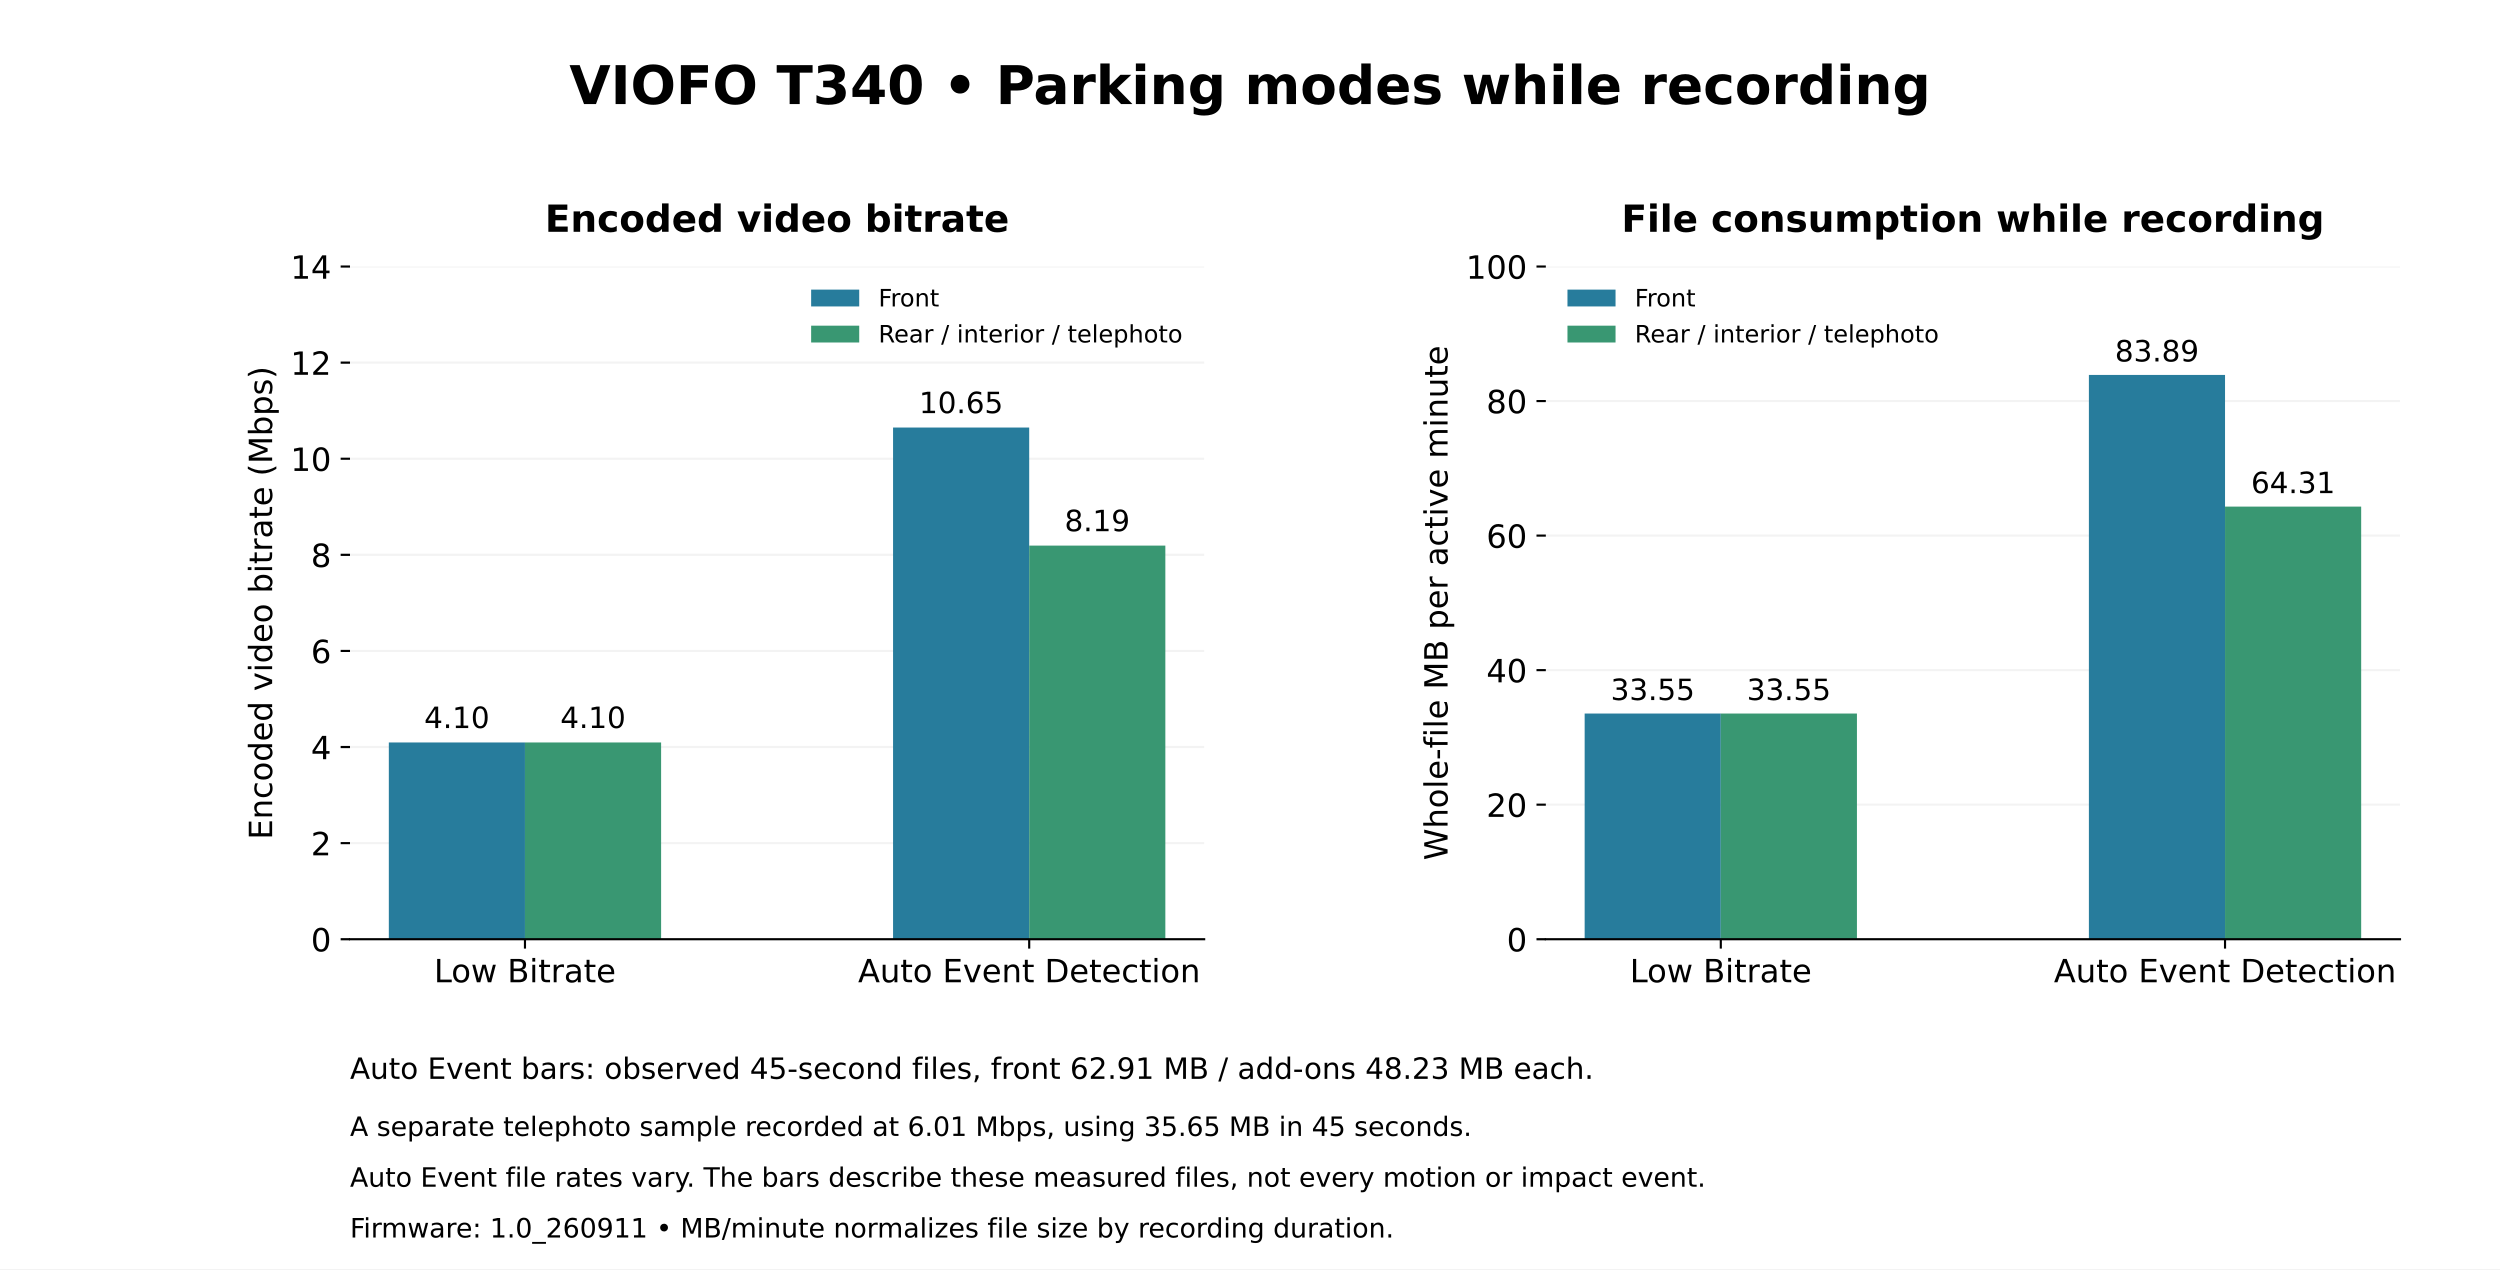
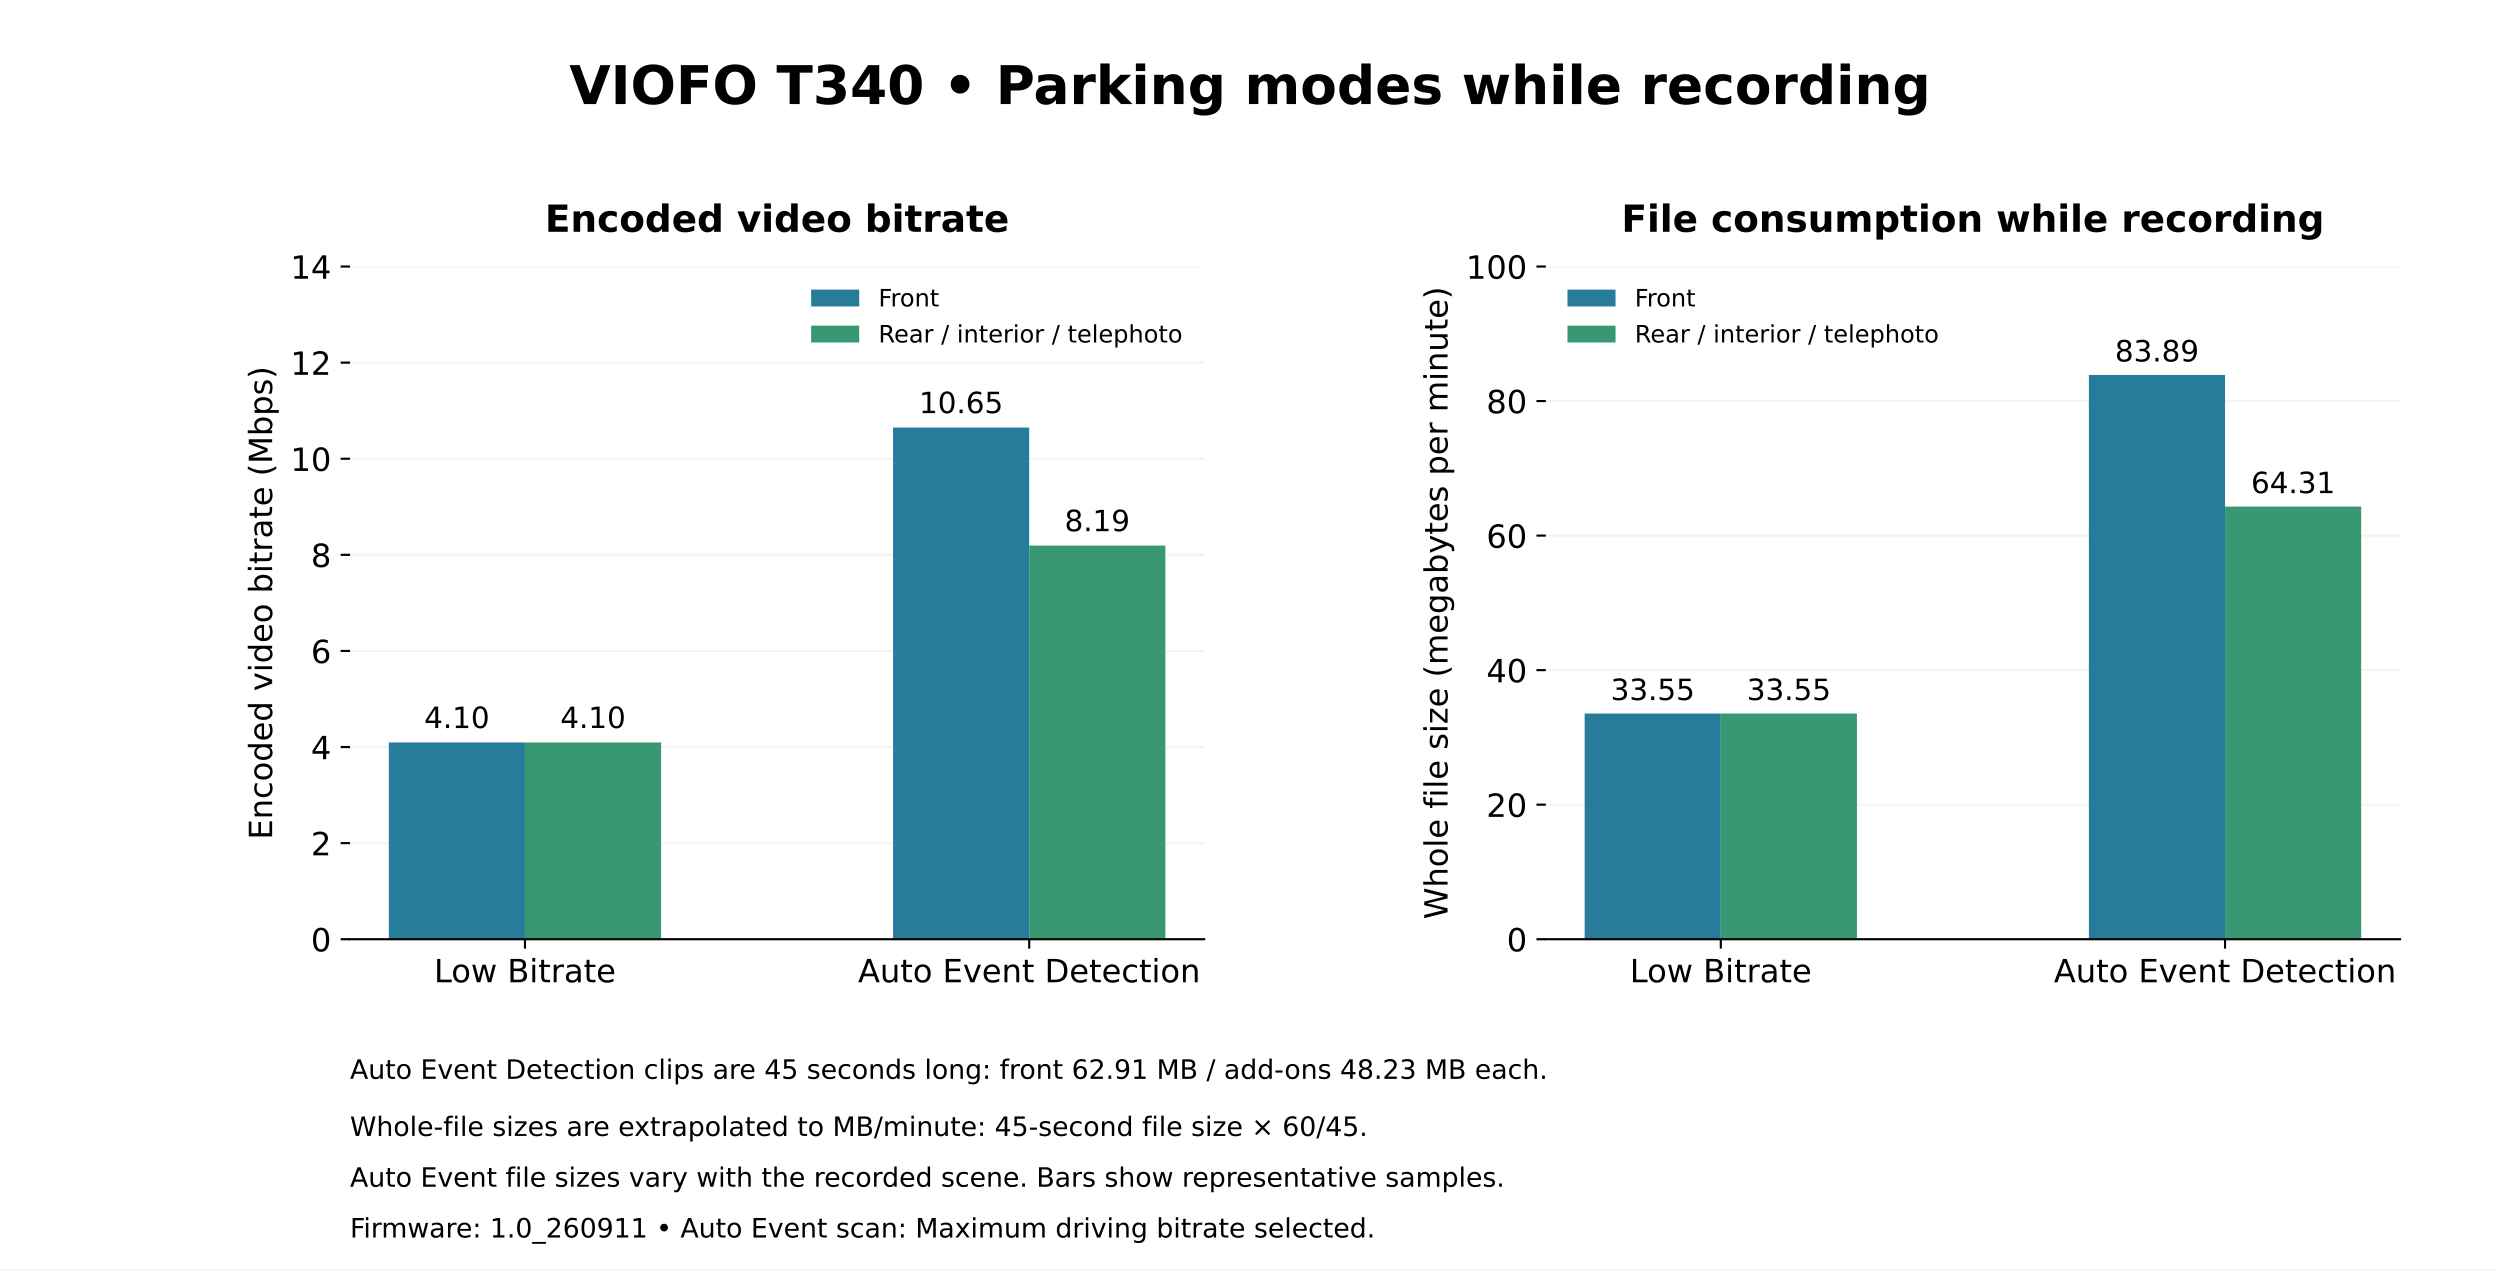
<svg xmlns="http://www.w3.org/2000/svg" xmlns:xlink="http://www.w3.org/1999/xlink" width="936pt" height="475.2pt" viewBox="0 0 936 475.2" version="1.1">
  <defs>
    <style type="text/css">*{stroke-linejoin: round; stroke-linecap: butt}</style>
  </defs>
  <g id="figure_1">
    <g id="patch_1">
      <path d="M 0 475.2 L 936 475.2 L 936 0 L 0 0 z " style="fill: #ffffff" />
    </g>
    <g id="axes_1">
      <g id="patch_2">
        <path d="M 131.04 351.648 L 450.84 351.648 L 450.84 99.792 L 131.04 99.792 z " style="fill: #ffffff" />
      </g>
      <g id="matplotlib.axis_1">
        <g id="xtick_1">
          <g id="line2d_1">
            <defs>
-               <path id="m3270af9898" d="M 0 0 L 0 3.5 " style="stroke: #000000; stroke-width: 0.8" />
+               <path id="m8ce4611e6d" d="M 0 0 L 0 3.5 " style="stroke: #000000; stroke-width: 0.8" />
            </defs>
            <g>
-               <use xlink:href="#m3270af9898" x="196.548" y="351.648" style="stroke: #000000; stroke-width: 0.8" />
+               <use xlink:href="#m8ce4611e6d" x="196.548" y="351.648" style="stroke: #000000; stroke-width: 0.8" />
            </g>
          </g>
          <g id="text_1">
            <text style="font-size: 12px; font-family: 'DejaVu Sans'; text-anchor: middle" x="196.548" y="367.766" transform="rotate(-0 196.548 367.7661)">Low Bitrate</text>
          </g>
        </g>
        <g id="xtick_2">
          <g id="line2d_2">
            <g>
-               <use xlink:href="#m3270af9898" x="385.332" y="351.648" style="stroke: #000000; stroke-width: 0.8" />
+               <use xlink:href="#m8ce4611e6d" x="385.332" y="351.648" style="stroke: #000000; stroke-width: 0.8" />
            </g>
          </g>
          <g id="text_2">
            <text style="font-size: 12px; font-family: 'DejaVu Sans'; text-anchor: middle" x="385.332" y="367.766" transform="rotate(-0 385.332 367.7661)">Auto Event Detection</text>
          </g>
        </g>
      </g>
      <g id="matplotlib.axis_2">
        <g id="ytick_1">
          <g id="line2d_3">
-             <path d="M 131.04 351.648 L 450.84 351.648 " clip-path="url(#p0d73a6a5a8)" style="fill: none; stroke: #b0b0b0; stroke-opacity: 0.16; stroke-width: 0.8; stroke-linecap: square" />
+             <path d="M 131.04 351.648 L 450.84 351.648 " clip-path="url(#pb75bc6b487)" style="fill: none; stroke: #b0b0b0; stroke-opacity: 0.16; stroke-width: 0.8; stroke-linecap: square" />
          </g>
          <g id="line2d_4">
            <defs>
-               <path id="mc222944e84" d="M 0 0 L -3.5 0 " style="stroke: #000000; stroke-width: 0.8" />
+               <path id="m103dabc2ce" d="M 0 0 L -3.5 0 " style="stroke: #000000; stroke-width: 0.8" />
            </defs>
            <g>
-               <use xlink:href="#mc222944e84" x="131.04" y="351.648" style="stroke: #000000; stroke-width: 0.8" />
+               <use xlink:href="#m103dabc2ce" x="131.04" y="351.648" style="stroke: #000000; stroke-width: 0.8" />
            </g>
          </g>
          <g id="text_3">
            <text style="font-size: 12px; font-family: 'DejaVu Sans'; text-anchor: end" x="124.04" y="356.207" transform="rotate(-0 124.04 356.2066)">0</text>
          </g>
        </g>
        <g id="ytick_2">
          <g id="line2d_5">
-             <path d="M 131.04 315.669 L 450.84 315.669 " clip-path="url(#p0d73a6a5a8)" style="fill: none; stroke: #b0b0b0; stroke-opacity: 0.16; stroke-width: 0.8; stroke-linecap: square" />
+             <path d="M 131.04 315.669 L 450.84 315.669 " clip-path="url(#pb75bc6b487)" style="fill: none; stroke: #b0b0b0; stroke-opacity: 0.16; stroke-width: 0.8; stroke-linecap: square" />
          </g>
          <g id="line2d_6">
            <g>
-               <use xlink:href="#mc222944e84" x="131.04" y="315.669" style="stroke: #000000; stroke-width: 0.8" />
+               <use xlink:href="#m103dabc2ce" x="131.04" y="315.669" style="stroke: #000000; stroke-width: 0.8" />
            </g>
          </g>
          <g id="text_4">
            <text style="font-size: 12px; font-family: 'DejaVu Sans'; text-anchor: end" x="124.04" y="320.227" transform="rotate(-0 124.04 320.2272)">2</text>
          </g>
        </g>
        <g id="ytick_3">
          <g id="line2d_7">
-             <path d="M 131.04 279.689 L 450.84 279.689 " clip-path="url(#p0d73a6a5a8)" style="fill: none; stroke: #b0b0b0; stroke-opacity: 0.16; stroke-width: 0.8; stroke-linecap: square" />
+             <path d="M 131.04 279.689 L 450.84 279.689 " clip-path="url(#pb75bc6b487)" style="fill: none; stroke: #b0b0b0; stroke-opacity: 0.16; stroke-width: 0.8; stroke-linecap: square" />
          </g>
          <g id="line2d_8">
            <g>
-               <use xlink:href="#mc222944e84" x="131.04" y="279.689" style="stroke: #000000; stroke-width: 0.8" />
+               <use xlink:href="#m103dabc2ce" x="131.04" y="279.689" style="stroke: #000000; stroke-width: 0.8" />
            </g>
          </g>
          <g id="text_5">
            <text style="font-size: 12px; font-family: 'DejaVu Sans'; text-anchor: end" x="124.04" y="284.248" transform="rotate(-0 124.04 284.2477)">4</text>
          </g>
        </g>
        <g id="ytick_4">
          <g id="line2d_9">
-             <path d="M 131.04 243.71 L 450.84 243.71 " clip-path="url(#p0d73a6a5a8)" style="fill: none; stroke: #b0b0b0; stroke-opacity: 0.16; stroke-width: 0.8; stroke-linecap: square" />
+             <path d="M 131.04 243.71 L 450.84 243.71 " clip-path="url(#pb75bc6b487)" style="fill: none; stroke: #b0b0b0; stroke-opacity: 0.16; stroke-width: 0.8; stroke-linecap: square" />
          </g>
          <g id="line2d_10">
            <g>
-               <use xlink:href="#mc222944e84" x="131.04" y="243.71" style="stroke: #000000; stroke-width: 0.8" />
+               <use xlink:href="#m103dabc2ce" x="131.04" y="243.71" style="stroke: #000000; stroke-width: 0.8" />
            </g>
          </g>
          <g id="text_6">
            <text style="font-size: 12px; font-family: 'DejaVu Sans'; text-anchor: end" x="124.04" y="248.268" transform="rotate(-0 124.04 248.2683)">6</text>
          </g>
        </g>
        <g id="ytick_5">
          <g id="line2d_11">
-             <path d="M 131.04 207.73 L 450.84 207.73 " clip-path="url(#p0d73a6a5a8)" style="fill: none; stroke: #b0b0b0; stroke-opacity: 0.16; stroke-width: 0.8; stroke-linecap: square" />
+             <path d="M 131.04 207.73 L 450.84 207.73 " clip-path="url(#pb75bc6b487)" style="fill: none; stroke: #b0b0b0; stroke-opacity: 0.16; stroke-width: 0.8; stroke-linecap: square" />
          </g>
          <g id="line2d_12">
            <g>
-               <use xlink:href="#mc222944e84" x="131.04" y="207.73" style="stroke: #000000; stroke-width: 0.8" />
+               <use xlink:href="#m103dabc2ce" x="131.04" y="207.73" style="stroke: #000000; stroke-width: 0.8" />
            </g>
          </g>
          <g id="text_7">
            <text style="font-size: 12px; font-family: 'DejaVu Sans'; text-anchor: end" x="124.04" y="212.289" transform="rotate(-0 124.04 212.2889)">8</text>
          </g>
        </g>
        <g id="ytick_6">
          <g id="line2d_13">
-             <path d="M 131.04 171.751 L 450.84 171.751 " clip-path="url(#p0d73a6a5a8)" style="fill: none; stroke: #b0b0b0; stroke-opacity: 0.16; stroke-width: 0.8; stroke-linecap: square" />
+             <path d="M 131.04 171.751 L 450.84 171.751 " clip-path="url(#pb75bc6b487)" style="fill: none; stroke: #b0b0b0; stroke-opacity: 0.16; stroke-width: 0.8; stroke-linecap: square" />
          </g>
          <g id="line2d_14">
            <g>
-               <use xlink:href="#mc222944e84" x="131.04" y="171.751" style="stroke: #000000; stroke-width: 0.8" />
+               <use xlink:href="#m103dabc2ce" x="131.04" y="171.751" style="stroke: #000000; stroke-width: 0.8" />
            </g>
          </g>
          <g id="text_8">
            <text style="font-size: 12px; font-family: 'DejaVu Sans'; text-anchor: end" x="124.04" y="176.309" transform="rotate(-0 124.04 176.3095)">10</text>
          </g>
        </g>
        <g id="ytick_7">
          <g id="line2d_15">
-             <path d="M 131.04 135.771 L 450.84 135.771 " clip-path="url(#p0d73a6a5a8)" style="fill: none; stroke: #b0b0b0; stroke-opacity: 0.16; stroke-width: 0.8; stroke-linecap: square" />
+             <path d="M 131.04 135.771 L 450.84 135.771 " clip-path="url(#pb75bc6b487)" style="fill: none; stroke: #b0b0b0; stroke-opacity: 0.16; stroke-width: 0.8; stroke-linecap: square" />
          </g>
          <g id="line2d_16">
            <g>
-               <use xlink:href="#mc222944e84" x="131.04" y="135.771" style="stroke: #000000; stroke-width: 0.8" />
+               <use xlink:href="#m103dabc2ce" x="131.04" y="135.771" style="stroke: #000000; stroke-width: 0.8" />
            </g>
          </g>
          <g id="text_9">
            <text style="font-size: 12px; font-family: 'DejaVu Sans'; text-anchor: end" x="124.04" y="140.33" transform="rotate(-0 124.04 140.33)">12</text>
          </g>
        </g>
        <g id="ytick_8">
          <g id="line2d_17">
-             <path d="M 131.04 99.792 L 450.84 99.792 " clip-path="url(#p0d73a6a5a8)" style="fill: none; stroke: #b0b0b0; stroke-opacity: 0.16; stroke-width: 0.8; stroke-linecap: square" />
+             <path d="M 131.04 99.792 L 450.84 99.792 " clip-path="url(#pb75bc6b487)" style="fill: none; stroke: #b0b0b0; stroke-opacity: 0.16; stroke-width: 0.8; stroke-linecap: square" />
          </g>
          <g id="line2d_18">
            <g>
-               <use xlink:href="#mc222944e84" x="131.04" y="99.792" style="stroke: #000000; stroke-width: 0.8" />
+               <use xlink:href="#m103dabc2ce" x="131.04" y="99.792" style="stroke: #000000; stroke-width: 0.8" />
            </g>
          </g>
          <g id="text_10">
            <text style="font-size: 12px; font-family: 'DejaVu Sans'; text-anchor: end" x="124.04" y="104.351" transform="rotate(-0 124.04 104.3506)">14</text>
          </g>
        </g>
        <g id="text_11">
          <text style="font-size: 12px; font-family: 'DejaVu Sans'; text-anchor: middle" x="101.887" y="225.72" transform="rotate(-90 101.8872 225.72)">Encoded video bitrate (Mbps)</text>
        </g>
      </g>
      <g id="patch_3">
-         <path d="M 145.576 351.648 L 196.548 351.648 L 196.548 277.976 L 145.576 277.976 z " clip-path="url(#p0d73a6a5a8)" style="fill: #277c9c" />
+         <path d="M 145.576 351.648 L 196.548 351.648 L 196.548 277.976 L 145.576 277.976 z " clip-path="url(#pb75bc6b487)" style="fill: #277c9c" />
      </g>
      <g id="patch_4">
-         <path d="M 334.36 351.648 L 385.332 351.648 L 385.332 160.08 L 334.36 160.08 z " clip-path="url(#p0d73a6a5a8)" style="fill: #277c9c" />
+         <path d="M 334.36 351.648 L 385.332 351.648 L 385.332 160.08 L 334.36 160.08 z " clip-path="url(#pb75bc6b487)" style="fill: #277c9c" />
      </g>
      <g id="patch_5">
-         <path d="M 196.548 351.648 L 247.52 351.648 L 247.52 277.972 L 196.548 277.972 z " clip-path="url(#p0d73a6a5a8)" style="fill: #399772" />
+         <path d="M 196.548 351.648 L 247.52 351.648 L 247.52 277.972 L 196.548 277.972 z " clip-path="url(#pb75bc6b487)" style="fill: #399772" />
      </g>
      <g id="patch_6">
-         <path d="M 385.332 351.648 L 436.304 351.648 L 436.304 204.281 L 385.332 204.281 z " clip-path="url(#p0d73a6a5a8)" style="fill: #399772" />
+         <path d="M 385.332 351.648 L 436.304 351.648 L 436.304 204.281 L 385.332 204.281 z " clip-path="url(#pb75bc6b487)" style="fill: #399772" />
      </g>
      <g id="patch_7">
        <path d="M 131.04 351.648 L 450.84 351.648 " style="fill: none; stroke: #000000; stroke-width: 0.8; stroke-linejoin: miter; stroke-linecap: square" />
      </g>
      <g id="text_12">
        <text style="font-size: 11px; font-family: 'DejaVu Sans'; text-anchor: middle" x="171.062" y="272.579" transform="rotate(-0 171.0622 272.5795)">4.10</text>
      </g>
      <g id="text_13">
        <text style="font-size: 11px; font-family: 'DejaVu Sans'; text-anchor: middle" x="359.846" y="154.683" transform="rotate(-0 359.8461 154.6829)">10.65</text>
      </g>
      <g id="text_14">
        <text style="font-size: 11px; font-family: 'DejaVu Sans'; text-anchor: middle" x="222.034" y="272.575" transform="rotate(-0 222.0339 272.5748)">4.10</text>
      </g>
      <g id="text_15">
        <text style="font-size: 11px; font-family: 'DejaVu Sans'; text-anchor: middle" x="410.818" y="198.884" transform="rotate(-0 410.8178 198.8843)">8.19</text>
      </g>
      <g id="text_16">
        <text style="font-weight: 700; font-size: 14px; font-family: 'DejaVu Sans'; text-anchor: middle" x="290.94" y="86.792" transform="rotate(-0 290.94 86.792)">Encoded video bitrate</text>
      </g>
      <g id="legend_1">
        <g id="patch_8">
          <path d="M 303.691 114.731 L 321.691 114.731 L 321.691 108.431 L 303.691 108.431 z " style="fill: #277c9c" />
        </g>
        <g id="text_17">
          <text style="font-size: 9px; font-family: 'DejaVu Sans'; text-anchor: start" x="328.891" y="114.731" transform="rotate(-0 328.8914 114.7306)">Front</text>
        </g>
        <g id="patch_9">
          <path d="M 303.691 128.231 L 321.691 128.231 L 321.691 121.931 L 303.691 121.931 z " style="fill: #399772" />
        </g>
        <g id="text_18">
          <text style="font-size: 9px; font-family: 'DejaVu Sans'; text-anchor: start" x="328.891" y="128.231" transform="rotate(-0 328.8914 128.2313)">Rear / interior / telephoto</text>
        </g>
      </g>
    </g>
    <g id="axes_2">
      <g id="patch_10">
        <path d="M 578.76 351.648 L 898.56 351.648 L 898.56 99.792 L 578.76 99.792 z " style="fill: #ffffff" />
      </g>
      <g id="matplotlib.axis_3">
        <g id="xtick_3">
          <g id="line2d_19">
            <g>
-               <use xlink:href="#m3270af9898" x="644.268" y="351.648" style="stroke: #000000; stroke-width: 0.8" />
+               <use xlink:href="#m8ce4611e6d" x="644.268" y="351.648" style="stroke: #000000; stroke-width: 0.8" />
            </g>
          </g>
          <g id="text_19">
            <text style="font-size: 12px; font-family: 'DejaVu Sans'; text-anchor: middle" x="644.268" y="367.766" transform="rotate(-0 644.268 367.7661)">Low Bitrate</text>
          </g>
        </g>
        <g id="xtick_4">
          <g id="line2d_20">
            <g>
-               <use xlink:href="#m3270af9898" x="833.052" y="351.648" style="stroke: #000000; stroke-width: 0.8" />
+               <use xlink:href="#m8ce4611e6d" x="833.052" y="351.648" style="stroke: #000000; stroke-width: 0.8" />
            </g>
          </g>
          <g id="text_20">
            <text style="font-size: 12px; font-family: 'DejaVu Sans'; text-anchor: middle" x="833.052" y="367.766" transform="rotate(-0 833.052 367.7661)">Auto Event Detection</text>
          </g>
        </g>
      </g>
      <g id="matplotlib.axis_4">
        <g id="ytick_9">
          <g id="line2d_21">
-             <path d="M 578.76 351.648 L 898.56 351.648 " clip-path="url(#pb7f9d63420)" style="fill: none; stroke: #b0b0b0; stroke-opacity: 0.16; stroke-width: 0.8; stroke-linecap: square" />
+             <path d="M 578.76 351.648 L 898.56 351.648 " clip-path="url(#pa70969dfa4)" style="fill: none; stroke: #b0b0b0; stroke-opacity: 0.16; stroke-width: 0.8; stroke-linecap: square" />
          </g>
          <g id="line2d_22">
            <g>
-               <use xlink:href="#mc222944e84" x="578.76" y="351.648" style="stroke: #000000; stroke-width: 0.8" />
+               <use xlink:href="#m103dabc2ce" x="578.76" y="351.648" style="stroke: #000000; stroke-width: 0.8" />
            </g>
          </g>
          <g id="text_21">
            <text style="font-size: 12px; font-family: 'DejaVu Sans'; text-anchor: end" x="571.76" y="356.207" transform="rotate(-0 571.76 356.2066)">0</text>
          </g>
        </g>
        <g id="ytick_10">
          <g id="line2d_23">
-             <path d="M 578.76 301.277 L 898.56 301.277 " clip-path="url(#pb7f9d63420)" style="fill: none; stroke: #b0b0b0; stroke-opacity: 0.16; stroke-width: 0.8; stroke-linecap: square" />
+             <path d="M 578.76 301.277 L 898.56 301.277 " clip-path="url(#pa70969dfa4)" style="fill: none; stroke: #b0b0b0; stroke-opacity: 0.16; stroke-width: 0.8; stroke-linecap: square" />
          </g>
          <g id="line2d_24">
            <g>
-               <use xlink:href="#mc222944e84" x="578.76" y="301.277" style="stroke: #000000; stroke-width: 0.8" />
+               <use xlink:href="#m103dabc2ce" x="578.76" y="301.277" style="stroke: #000000; stroke-width: 0.8" />
            </g>
          </g>
          <g id="text_22">
            <text style="font-size: 12px; font-family: 'DejaVu Sans'; text-anchor: end" x="571.76" y="305.835" transform="rotate(-0 571.76 305.8354)">20</text>
          </g>
        </g>
        <g id="ytick_11">
          <g id="line2d_25">
-             <path d="M 578.76 250.906 L 898.56 250.906 " clip-path="url(#pb7f9d63420)" style="fill: none; stroke: #b0b0b0; stroke-opacity: 0.16; stroke-width: 0.8; stroke-linecap: square" />
+             <path d="M 578.76 250.906 L 898.56 250.906 " clip-path="url(#pa70969dfa4)" style="fill: none; stroke: #b0b0b0; stroke-opacity: 0.16; stroke-width: 0.8; stroke-linecap: square" />
          </g>
          <g id="line2d_26">
            <g>
-               <use xlink:href="#mc222944e84" x="578.76" y="250.906" style="stroke: #000000; stroke-width: 0.8" />
+               <use xlink:href="#m103dabc2ce" x="578.76" y="250.906" style="stroke: #000000; stroke-width: 0.8" />
            </g>
          </g>
          <g id="text_23">
            <text style="font-size: 12px; font-family: 'DejaVu Sans'; text-anchor: end" x="571.76" y="255.464" transform="rotate(-0 571.76 255.4642)">40</text>
          </g>
        </g>
        <g id="ytick_12">
          <g id="line2d_27">
-             <path d="M 578.76 200.534 L 898.56 200.534 " clip-path="url(#pb7f9d63420)" style="fill: none; stroke: #b0b0b0; stroke-opacity: 0.16; stroke-width: 0.8; stroke-linecap: square" />
+             <path d="M 578.76 200.534 L 898.56 200.534 " clip-path="url(#pa70969dfa4)" style="fill: none; stroke: #b0b0b0; stroke-opacity: 0.16; stroke-width: 0.8; stroke-linecap: square" />
          </g>
          <g id="line2d_28">
            <g>
-               <use xlink:href="#mc222944e84" x="578.76" y="200.534" style="stroke: #000000; stroke-width: 0.8" />
+               <use xlink:href="#m103dabc2ce" x="578.76" y="200.534" style="stroke: #000000; stroke-width: 0.8" />
            </g>
          </g>
          <g id="text_24">
            <text style="font-size: 12px; font-family: 'DejaVu Sans'; text-anchor: end" x="571.76" y="205.093" transform="rotate(-0 571.76 205.093)">60</text>
          </g>
        </g>
        <g id="ytick_13">
          <g id="line2d_29">
-             <path d="M 578.76 150.163 L 898.56 150.163 " clip-path="url(#pb7f9d63420)" style="fill: none; stroke: #b0b0b0; stroke-opacity: 0.16; stroke-width: 0.8; stroke-linecap: square" />
+             <path d="M 578.76 150.163 L 898.56 150.163 " clip-path="url(#pa70969dfa4)" style="fill: none; stroke: #b0b0b0; stroke-opacity: 0.16; stroke-width: 0.8; stroke-linecap: square" />
          </g>
          <g id="line2d_30">
            <g>
-               <use xlink:href="#mc222944e84" x="578.76" y="150.163" style="stroke: #000000; stroke-width: 0.8" />
+               <use xlink:href="#m103dabc2ce" x="578.76" y="150.163" style="stroke: #000000; stroke-width: 0.8" />
            </g>
          </g>
          <g id="text_25">
            <text style="font-size: 12px; font-family: 'DejaVu Sans'; text-anchor: end" x="571.76" y="154.722" transform="rotate(-0 571.76 154.7218)">80</text>
          </g>
        </g>
        <g id="ytick_14">
          <g id="line2d_31">
-             <path d="M 578.76 99.792 L 898.56 99.792 " clip-path="url(#pb7f9d63420)" style="fill: none; stroke: #b0b0b0; stroke-opacity: 0.16; stroke-width: 0.8; stroke-linecap: square" />
+             <path d="M 578.76 99.792 L 898.56 99.792 " clip-path="url(#pa70969dfa4)" style="fill: none; stroke: #b0b0b0; stroke-opacity: 0.16; stroke-width: 0.8; stroke-linecap: square" />
          </g>
          <g id="line2d_32">
            <g>
-               <use xlink:href="#mc222944e84" x="578.76" y="99.792" style="stroke: #000000; stroke-width: 0.8" />
+               <use xlink:href="#m103dabc2ce" x="578.76" y="99.792" style="stroke: #000000; stroke-width: 0.8" />
            </g>
          </g>
          <g id="text_26">
            <text style="font-size: 12px; font-family: 'DejaVu Sans'; text-anchor: end" x="571.76" y="104.351" transform="rotate(-0 571.76 104.3506)">100</text>
          </g>
        </g>
        <g id="text_27">
-           <text style="font-size: 12px; font-family: 'DejaVu Sans'; text-anchor: middle" x="541.972" y="225.72" transform="rotate(-90 541.9722 225.72)">Whole-file MB per active minute</text>
+           <text style="font-size: 12px; font-family: 'DejaVu Sans'; text-anchor: middle" x="541.972" y="225.72" transform="rotate(-90 541.9722 225.72)">Whole file size (megabytes per minute)</text>
        </g>
      </g>
      <g id="patch_11">
-         <path d="M 593.296 351.648 L 644.268 351.648 L 644.268 267.139 L 593.296 267.139 z " clip-path="url(#pb7f9d63420)" style="fill: #277c9c" />
+         <path d="M 593.296 351.648 L 644.268 351.648 L 644.268 267.139 L 593.296 267.139 z " clip-path="url(#pa70969dfa4)" style="fill: #277c9c" />
      </g>
      <g id="patch_12">
-         <path d="M 782.08 351.648 L 833.052 351.648 L 833.052 140.376 L 782.08 140.376 z " clip-path="url(#pb7f9d63420)" style="fill: #277c9c" />
+         <path d="M 782.08 351.648 L 833.052 351.648 L 833.052 140.376 L 782.08 140.376 z " clip-path="url(#pa70969dfa4)" style="fill: #277c9c" />
      </g>
      <g id="patch_13">
-         <path d="M 644.268 351.648 L 695.24 351.648 L 695.24 267.139 L 644.268 267.139 z " clip-path="url(#pb7f9d63420)" style="fill: #399772" />
+         <path d="M 644.268 351.648 L 695.24 351.648 L 695.24 267.139 L 644.268 267.139 z " clip-path="url(#pa70969dfa4)" style="fill: #399772" />
      </g>
      <g id="patch_14">
-         <path d="M 833.052 351.648 L 884.024 351.648 L 884.024 189.673 L 833.052 189.673 z " clip-path="url(#pb7f9d63420)" style="fill: #399772" />
+         <path d="M 833.052 351.648 L 884.024 351.648 L 884.024 189.673 L 833.052 189.673 z " clip-path="url(#pa70969dfa4)" style="fill: #399772" />
      </g>
      <g id="patch_15">
        <path d="M 578.76 351.648 L 898.56 351.648 " style="fill: none; stroke: #000000; stroke-width: 0.8; stroke-linejoin: miter; stroke-linecap: square" />
      </g>
      <g id="text_28">
        <text style="font-size: 11px; font-family: 'DejaVu Sans'; text-anchor: middle" x="618.782" y="262.102" transform="rotate(-0 618.7822 262.102)">33.55</text>
      </g>
      <g id="text_29">
        <text style="font-size: 11px; font-family: 'DejaVu Sans'; text-anchor: middle" x="807.566" y="135.339" transform="rotate(-0 807.5661 135.3388)">83.89</text>
      </g>
      <g id="text_30">
        <text style="font-size: 11px; font-family: 'DejaVu Sans'; text-anchor: middle" x="669.754" y="262.102" transform="rotate(-0 669.7539 262.102)">33.55</text>
      </g>
      <g id="text_31">
        <text style="font-size: 11px; font-family: 'DejaVu Sans'; text-anchor: middle" x="858.538" y="184.636" transform="rotate(-0 858.5378 184.6356)">64.31</text>
      </g>
      <g id="text_32">
        <text style="font-weight: 700; font-size: 14px; font-family: 'DejaVu Sans'; text-anchor: middle" x="738.66" y="86.792" transform="rotate(-0 738.66 86.792)">File consumption while recording</text>
      </g>
      <g id="legend_2">
        <g id="patch_16">
          <path d="M 586.86 114.731 L 604.86 114.731 L 604.86 108.431 L 586.86 108.431 z " style="fill: #277c9c" />
        </g>
        <g id="text_33">
          <text style="font-size: 9px; font-family: 'DejaVu Sans'; text-anchor: start" x="612.06" y="114.731" transform="rotate(-0 612.06 114.7306)">Front</text>
        </g>
        <g id="patch_17">
          <path d="M 586.86 128.231 L 604.86 128.231 L 604.86 121.931 L 586.86 121.931 z " style="fill: #399772" />
        </g>
        <g id="text_34">
          <text style="font-size: 9px; font-family: 'DejaVu Sans'; text-anchor: start" x="612.06" y="128.231" transform="rotate(-0 612.06 128.2313)">Rear / interior / telephoto</text>
        </g>
      </g>
    </g>
    <g id="text_35">
      <text style="font-weight: 700; font-size: 20px; font-family: 'DejaVu Sans'; text-anchor: middle" x="468" y="38.957" transform="rotate(-0 468 38.95687)">VIOFO T340 • Parking modes while recording</text>
    </g>
    <g id="text_36">
-       <text style="font-size: 11px; font-family: 'DejaVu Sans'; text-anchor: start" x="131.04" y="403.92" transform="rotate(-0 131.04 403.92)">Auto Event bars: observed 45-second files, front 62.91 MB / add-ons 48.23 MB each.</text>
+       <text style="font-size: 10px; font-family: 'DejaVu Sans'; text-anchor: start" x="131.04" y="403.92" transform="rotate(-0 131.04 403.92)">Auto Event Detection clips are 45 seconds long: front 62.91 MB / add-ons 48.23 MB each.</text>
    </g>
    <g id="text_37">
-       <text style="font-size: 10px; font-family: 'DejaVu Sans'; text-anchor: start" x="131.04" y="425.304" transform="rotate(-0 131.04 425.304)">A separate telephoto sample recorded at 6.01 Mbps, using 35.65 MB in 45 seconds.</text>
+       <text style="font-size: 10px; font-family: 'DejaVu Sans'; text-anchor: start" x="131.04" y="425.304" transform="rotate(-0 131.04 425.304)">Whole-file sizes are extrapolated to MB/minute: 45-second file size × 60/45.</text>
    </g>
    <g id="text_38">
-       <text style="font-size: 10px; font-family: 'DejaVu Sans'; text-anchor: start" x="131.04" y="444.312" transform="rotate(-0 131.04 444.312)">Auto Event file rates vary. The bars describe these measured files, not every motion or impact event.</text>
+       <text style="font-size: 10px; font-family: 'DejaVu Sans'; text-anchor: start" x="131.04" y="444.312" transform="rotate(-0 131.04 444.312)">Auto Event file sizes vary with the recorded scene. Bars show representative samples.</text>
    </g>
    <g id="text_39">
-       <text style="font-size: 10px; font-family: 'DejaVu Sans'; text-anchor: start" x="131.04" y="463.32" transform="rotate(-0 131.04 463.32)">Firmware: 1.0_260911 • MB/minute normalizes file size by recording duration.</text>
+       <text style="font-size: 10px; font-family: 'DejaVu Sans'; text-anchor: start" x="131.04" y="463.32" transform="rotate(-0 131.04 463.32)">Firmware: 1.0_260911 • Auto Event scan: Maximum driving bitrate selected.</text>
    </g>
  </g>
  <defs>
-     <clipPath id="p0d73a6a5a8">
+     <clipPath id="pb75bc6b487">
      <rect x="131.04" y="99.792" width="319.8" height="251.856" />
    </clipPath>
-     <clipPath id="pb7f9d63420">
+     <clipPath id="pa70969dfa4">
      <rect x="578.76" y="99.792" width="319.8" height="251.856" />
    </clipPath>
  </defs>
</svg>
